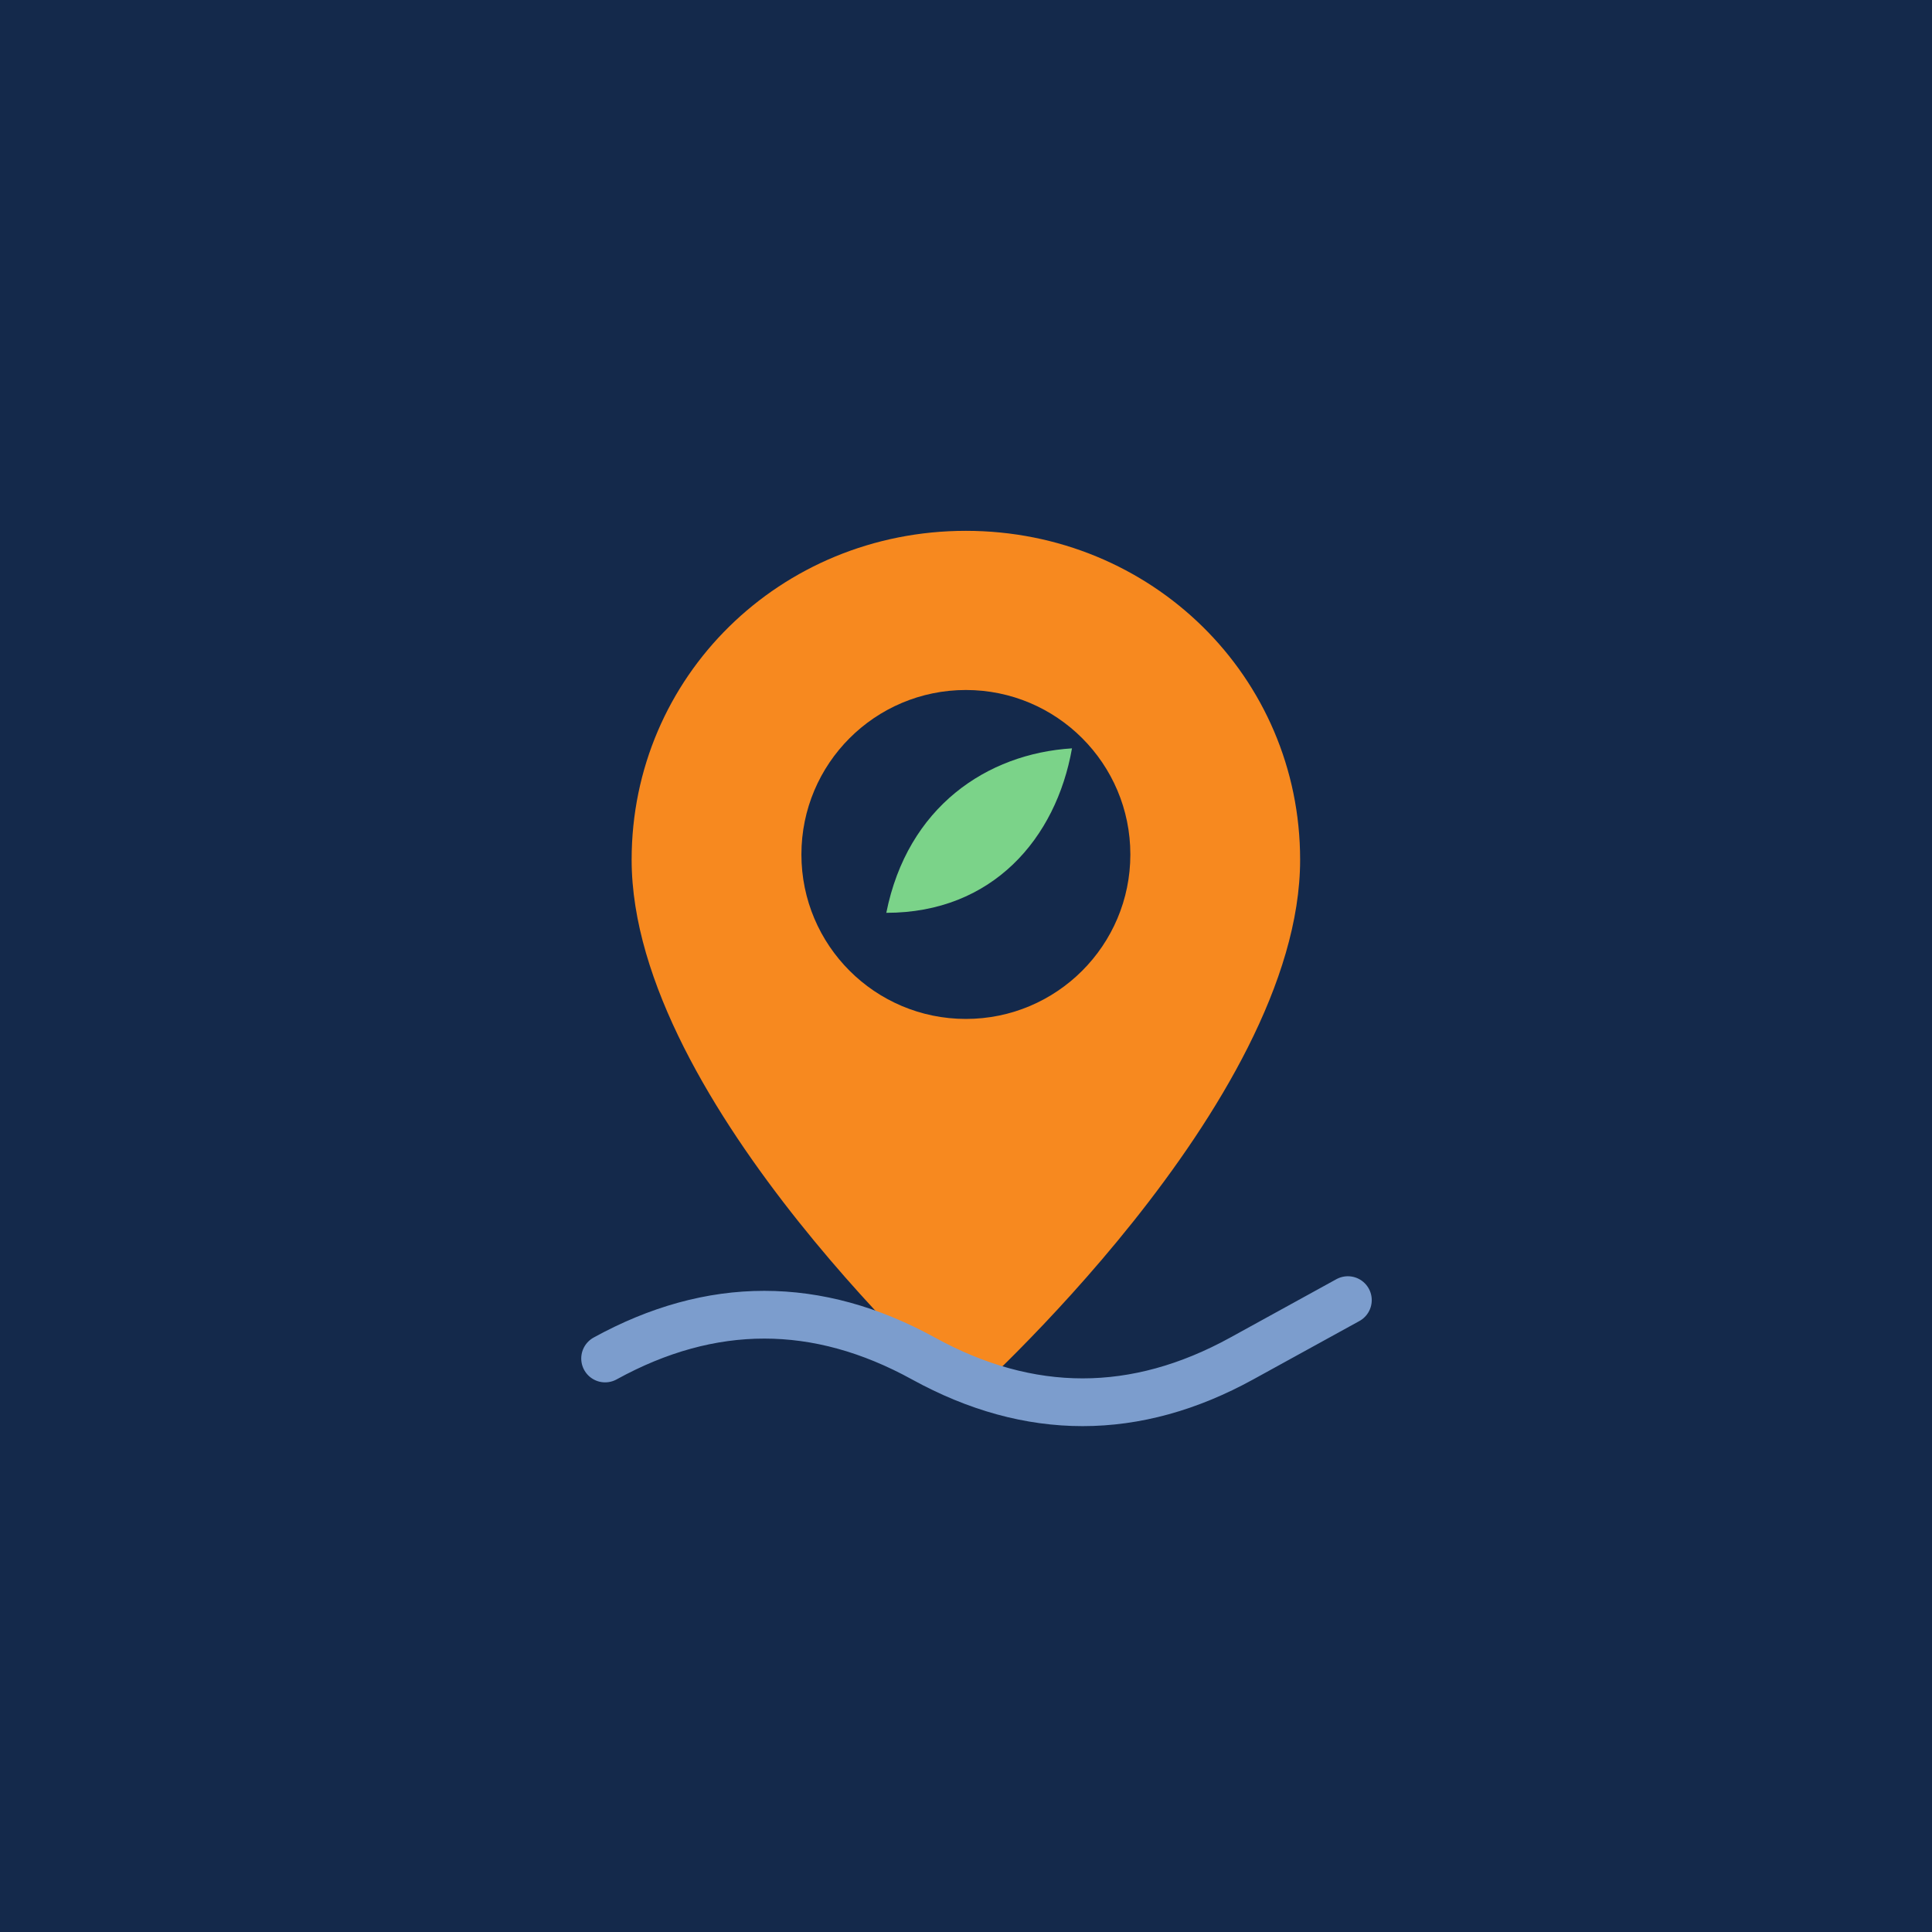
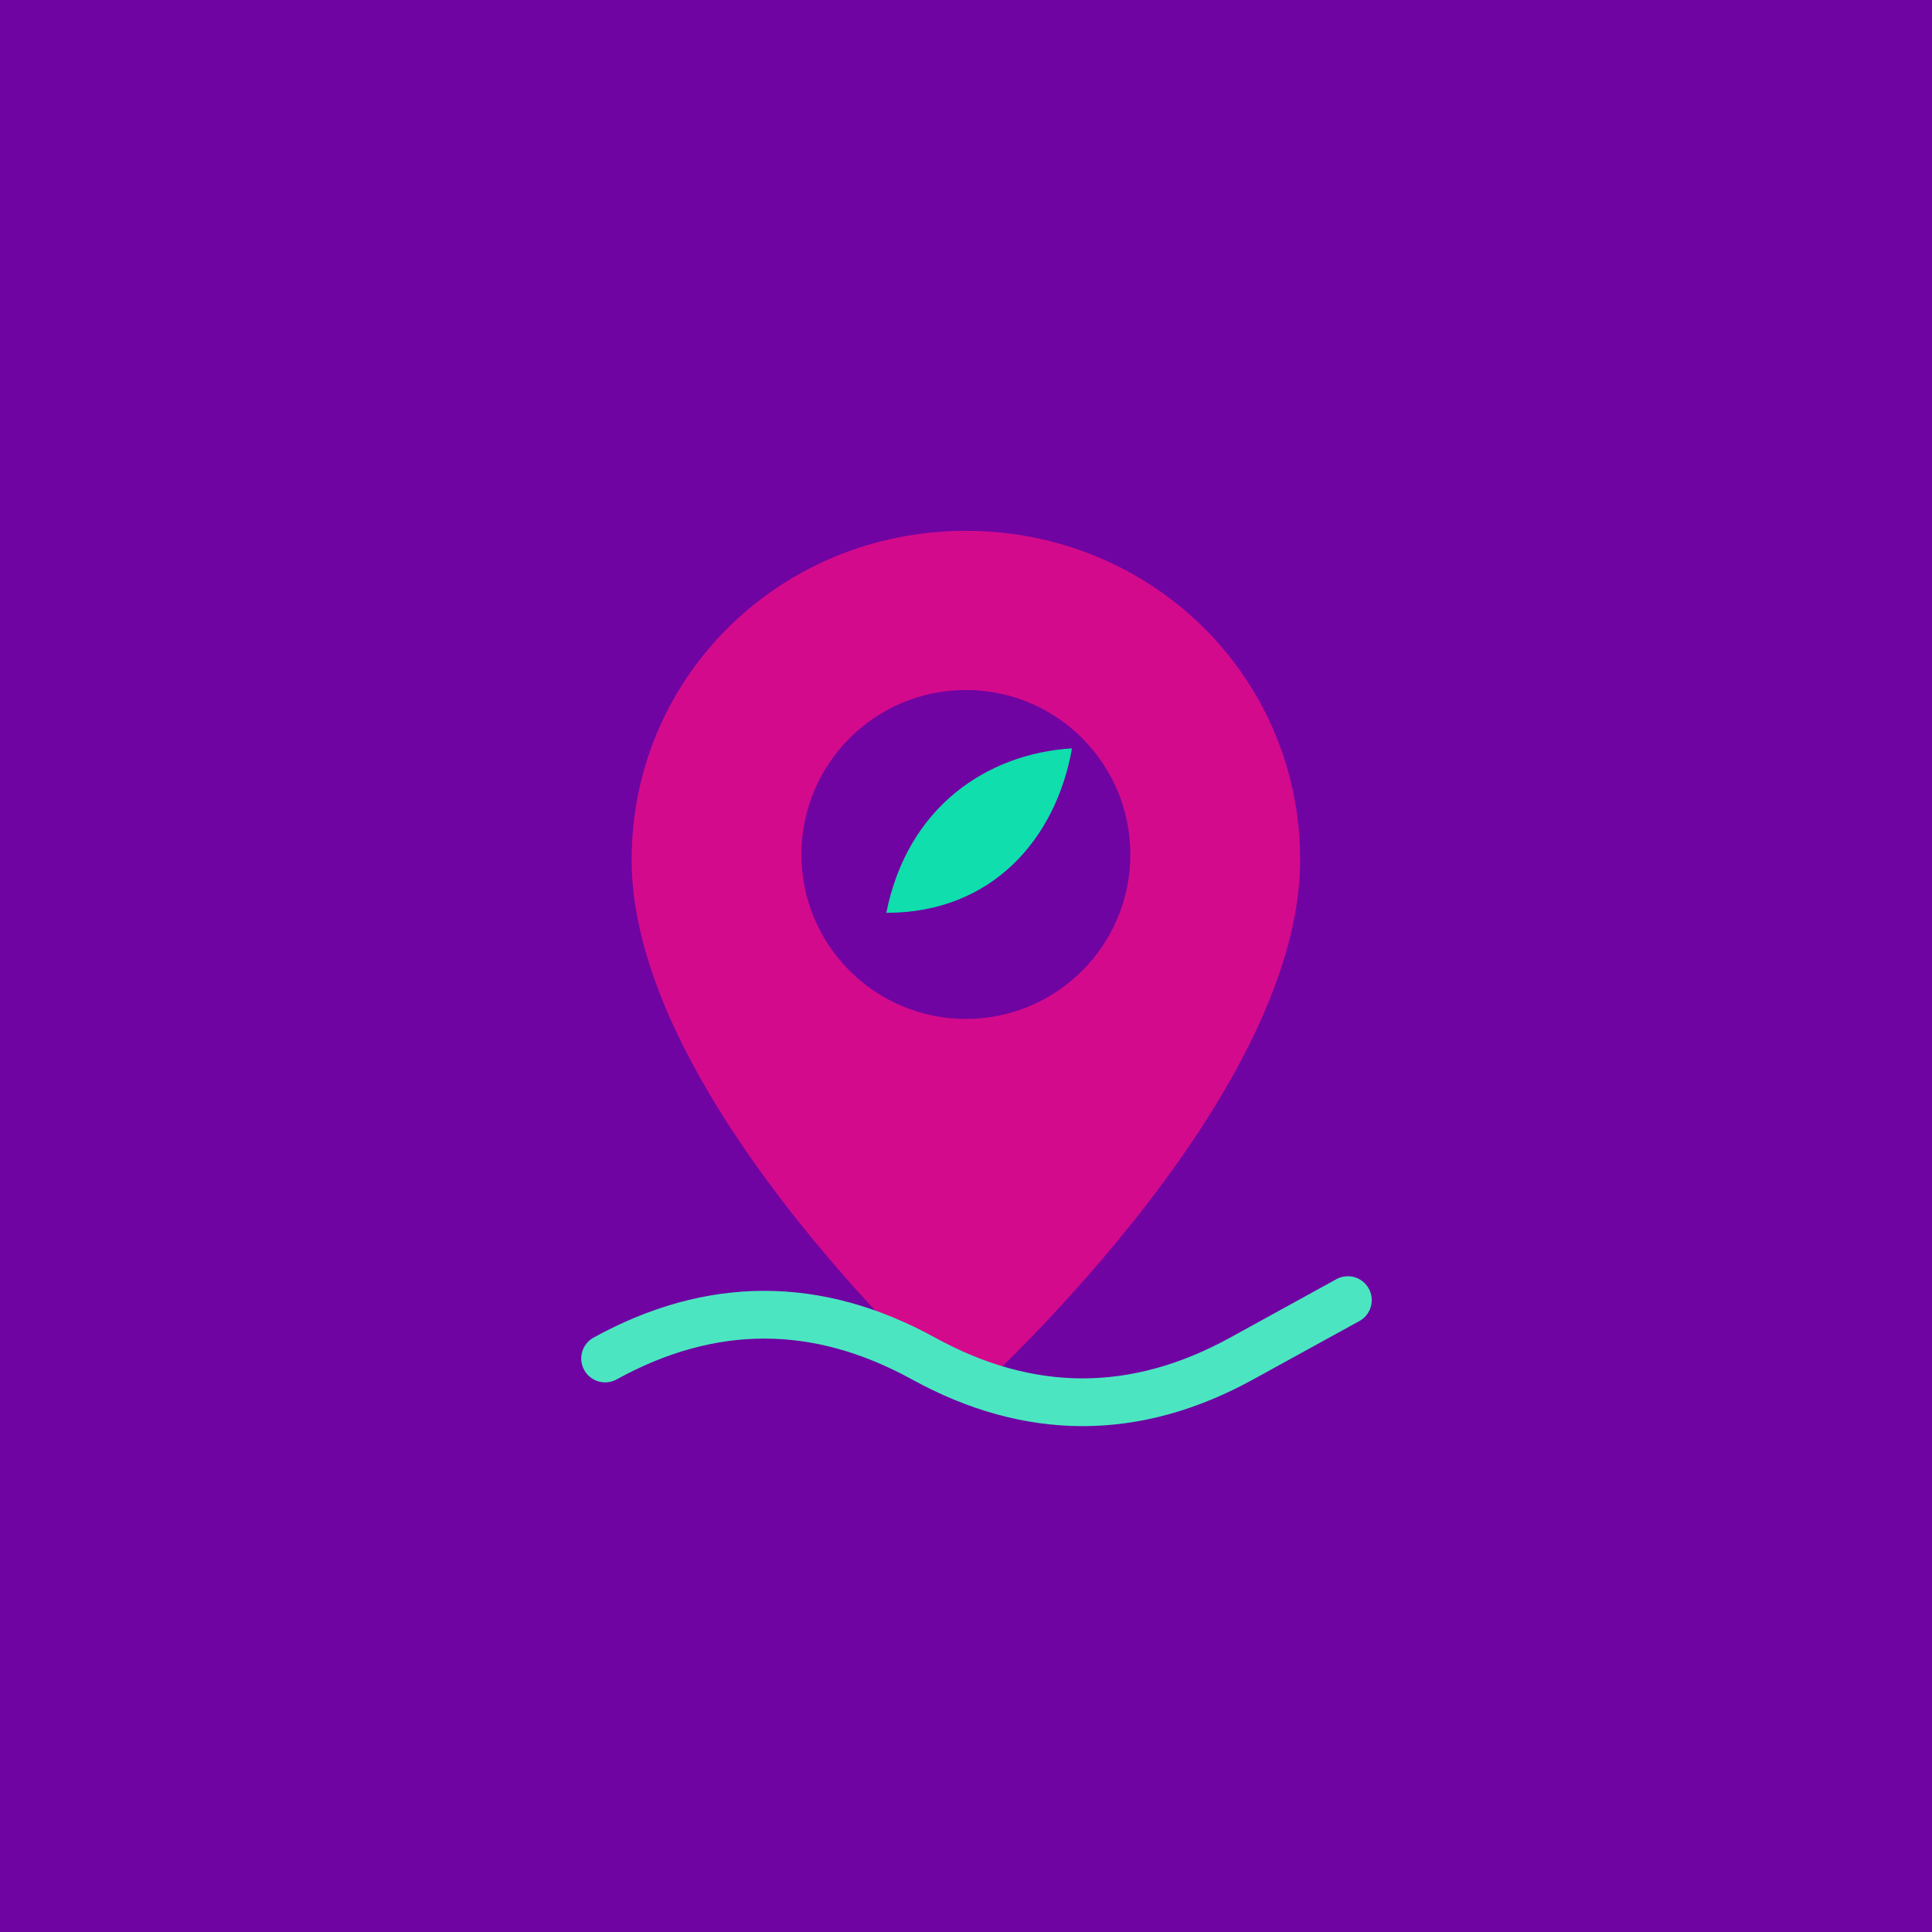
<svg xmlns="http://www.w3.org/2000/svg" viewBox="0 0 512 512">
-   <rect width="512" height="512" fill="#14294B" />
+   <rect width="512" height="512" fill="#6F04A2" />
  <g transform="translate(76 76) scale(0.703)">
-     <path d="M256 92c-70 0-126 55-126 124 0 92 126 204 126 204s126-112 126-204c0-69-56-124-126-124z" fill="#F7891F" />
-     <circle cx="256" cy="214" r="62" fill="#14294B" />
-     <path d="M226 236c8-40 38-60 70-62-6 34-30 62-70 62z" fill="#7BD389" />
-     <path d="M120 404c40-22 80-22 120 0s80 22 120 0 40-22 40-22" stroke="#7C9DCD" stroke-width="18" fill="none" stroke-linecap="round" />
+     <path d="M256 92c-70 0-126 55-126 124 0 92 126 204 126 204s126-112 126-204c0-69-56-124-126-124z" fill="#D40A8C" />
+     <circle cx="256" cy="214" r="62" fill="#6F04A2" />
+     <path d="M226 236c8-40 38-60 70-62-6 34-30 62-70 62z" fill="#10DEAD" />
+     <path d="M120 404c40-22 80-22 120 0s80 22 120 0 40-22 40-22" stroke="#4BE6C1" stroke-width="18" fill="none" stroke-linecap="round" />
  </g>
</svg>
